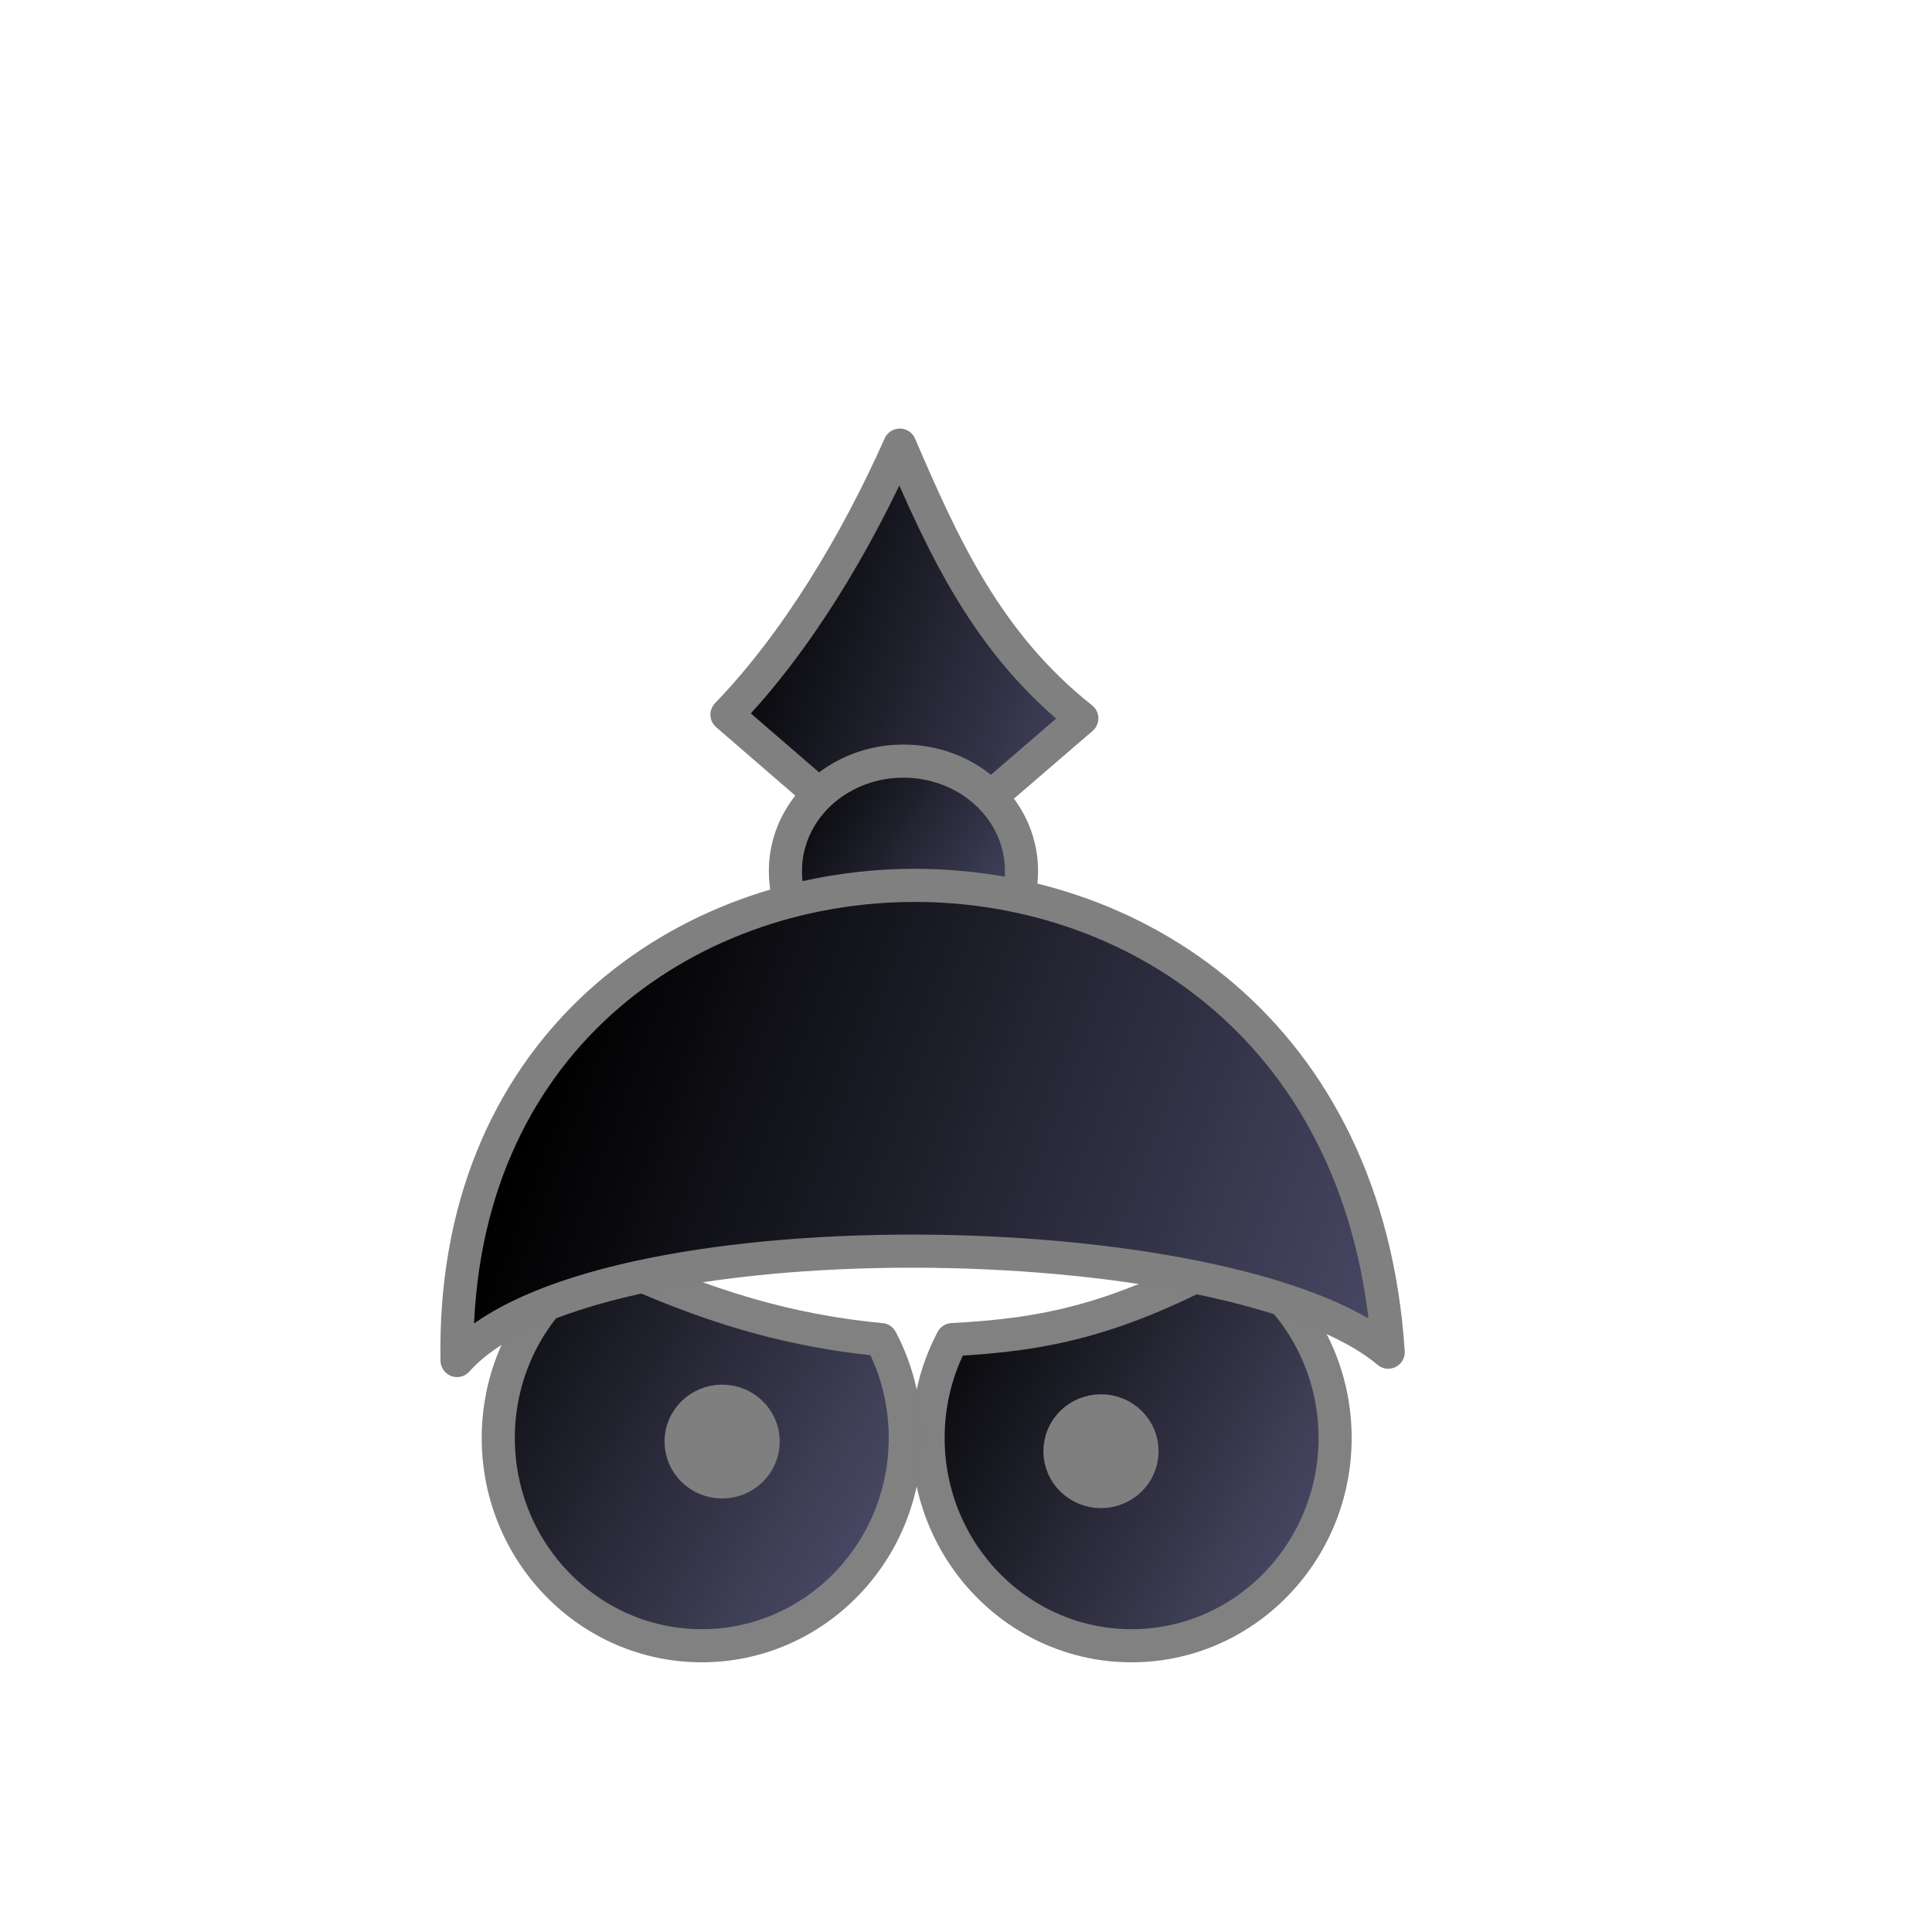
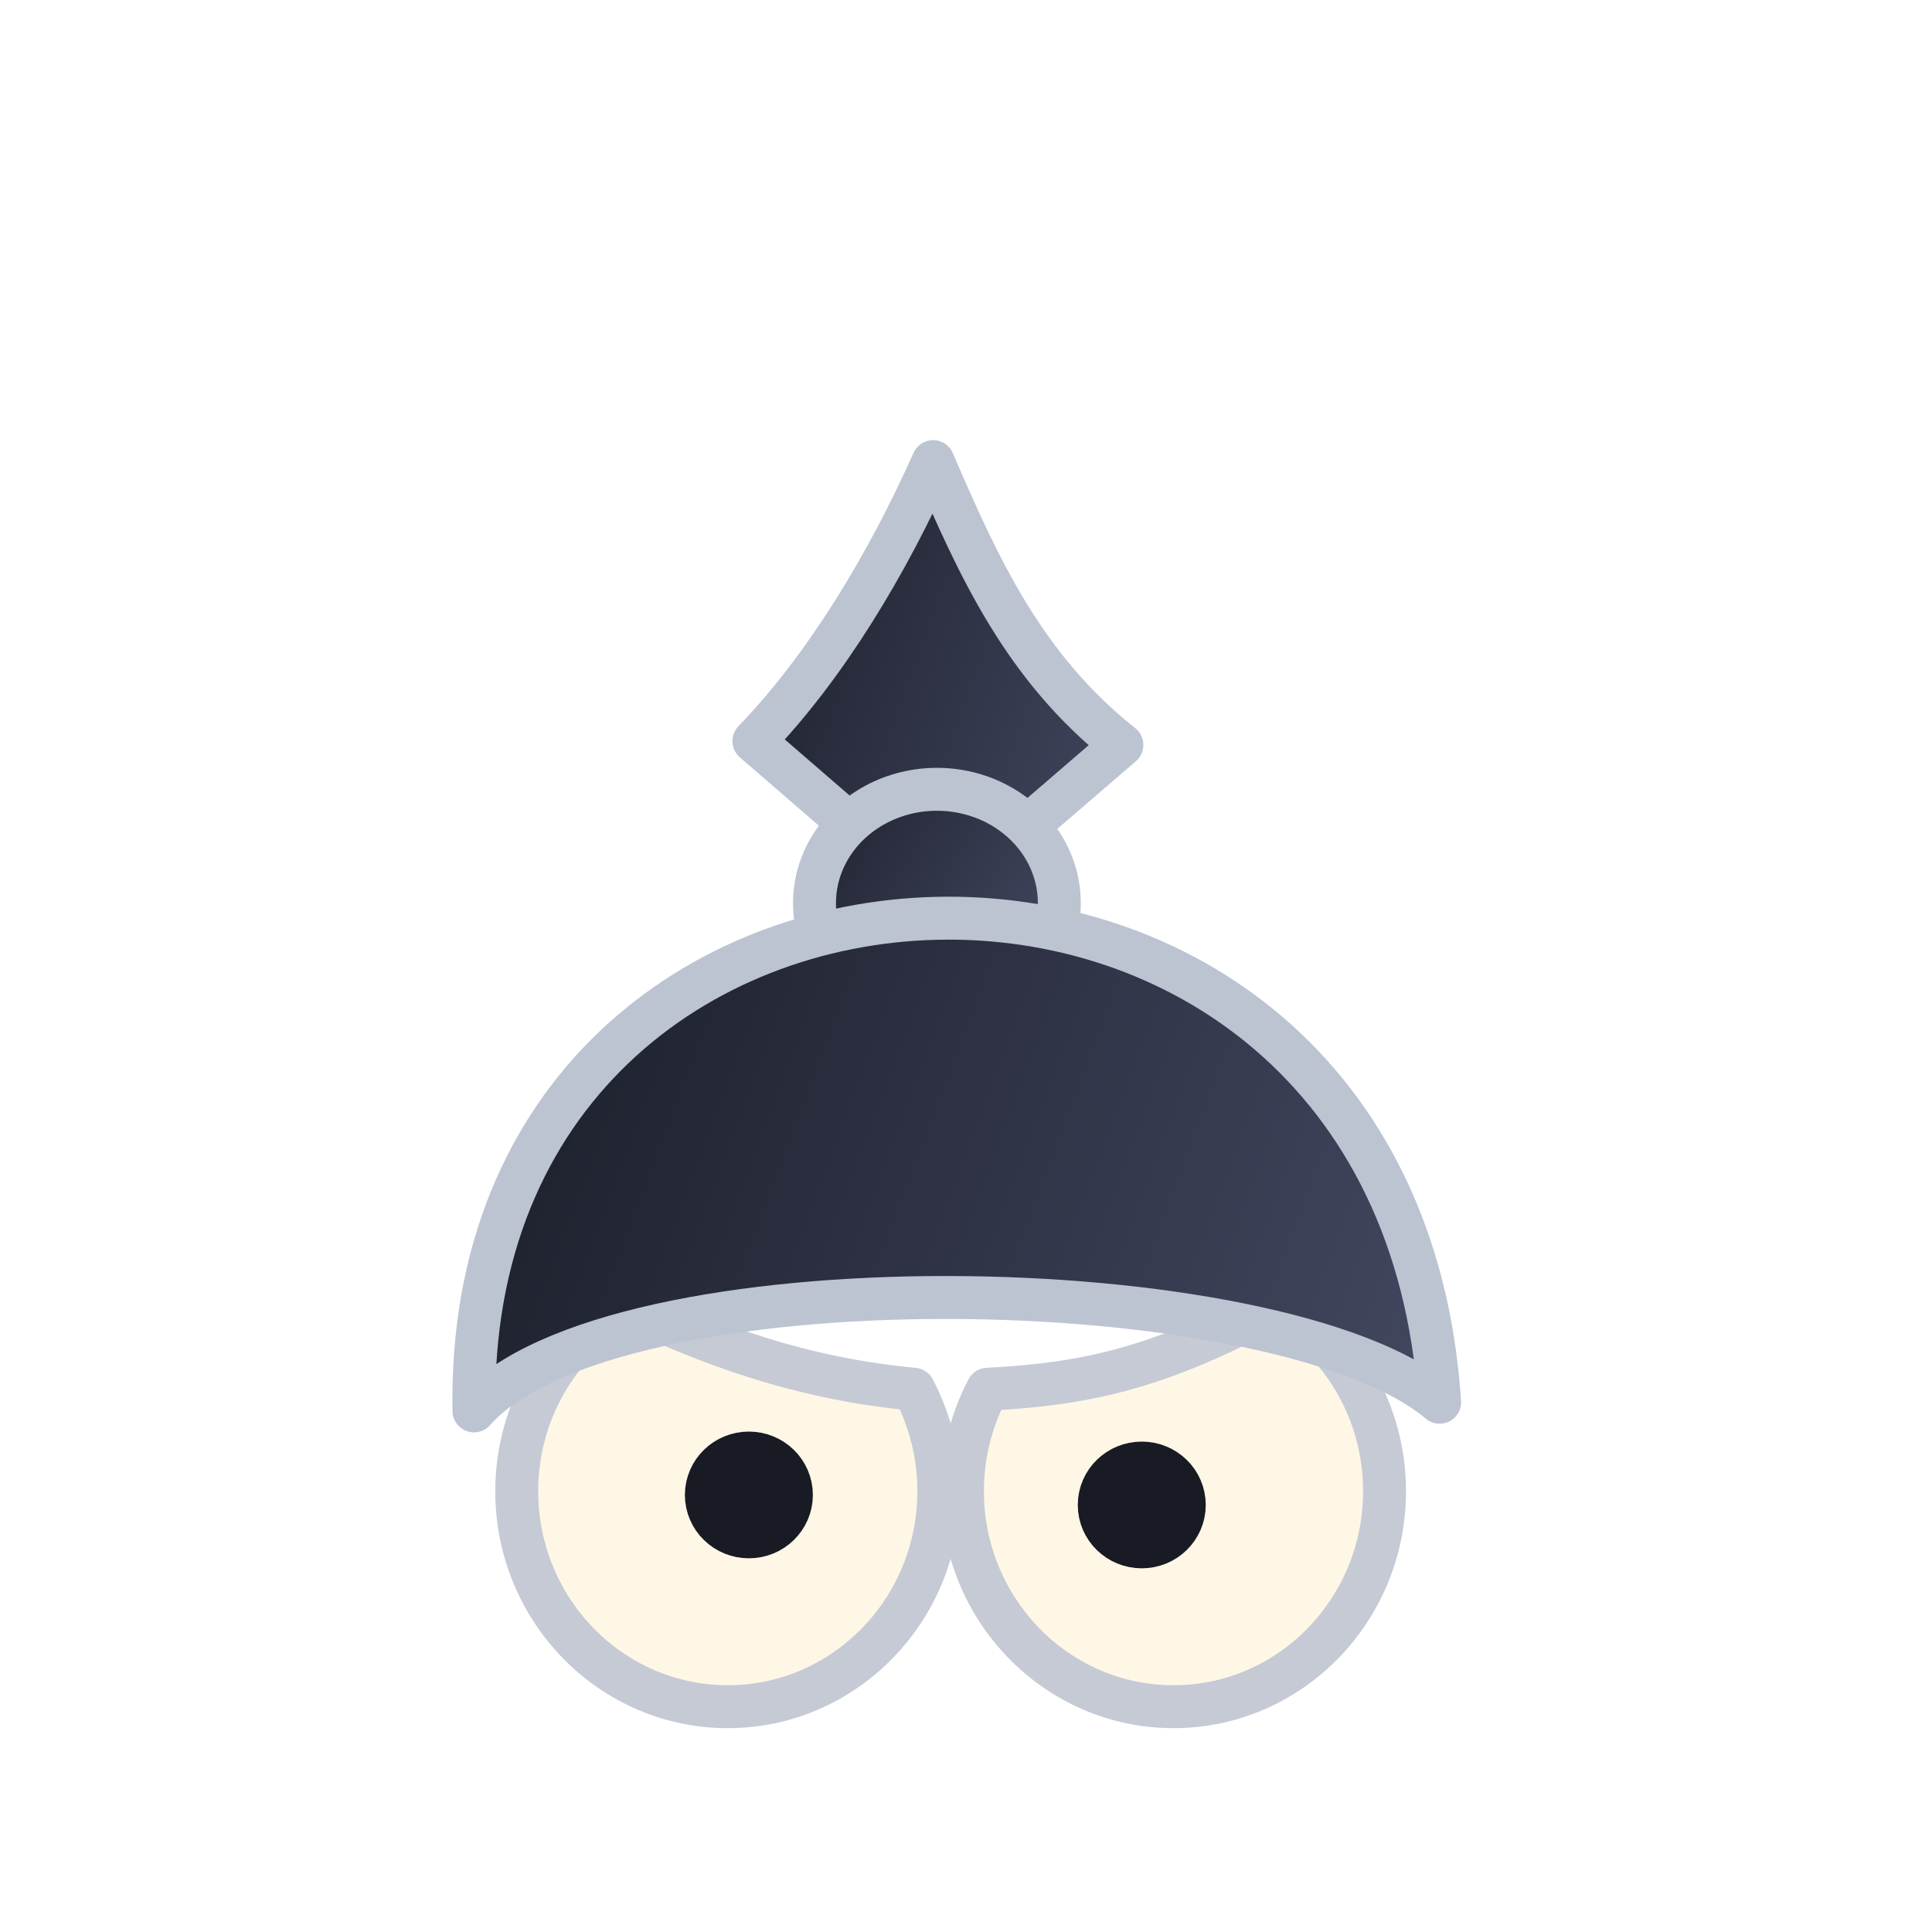
- <svg xmlns="http://www.w3.org/2000/svg" xmlns:xlink="http://www.w3.org/1999/xlink" width="700pt" height="700pt" id="svg36220" version="1.0">
+ <svg xmlns="http://www.w3.org/2000/svg" xmlns:xlink="http://www.w3.org/1999/xlink" viewBox="0 0 900 900" width="128" height="128" id="svg36220" version="1.0">
  <defs id="defs36222">
    <linearGradient id="linearGradient2507">
-       <stop style="stop-color:#000000;stop-opacity:1" offset="0" id="stop2509" />
-       <stop style="stop-color:#505070;stop-opacity:1" offset="1" id="stop2511" />
+       <stop style="stop-color:#202330;stop-opacity:1" offset="0" id="stop2509" />
+       <stop style="stop-color:#454b65;stop-opacity:1" offset="1" id="stop2511" />
    </linearGradient>
    <linearGradient xlink:href="#linearGradient2507" id="linearGradient5892" gradientUnits="userSpaceOnUse" gradientTransform="matrix(0.912124,0,0,0.876973,58.9007,148.9545)" x1="224.065" y1="423.884" x2="710.132" y2="599.749" />
    <linearGradient xlink:href="#linearGradient2507" id="linearGradient5897" gradientUnits="userSpaceOnUse" x1="204.25" y1="662.388" x2="421.718" y2="792" gradientTransform="matrix(1.101156,0,0,1.101156,-44.79643,-66.05735)" />
    <linearGradient xlink:href="#linearGradient2507" id="linearGradient5901" gradientUnits="userSpaceOnUse" x1="468.236" y1="681.244" x2="270.869" y2="792" gradientTransform="matrix(-1.101156,0,0,1.101156,930.4829,-66.05735)" />
    <linearGradient xlink:href="#linearGradient2507" id="linearGradient2226" gradientUnits="userSpaceOnUse" x1="321.983" y1="380.025" x2="469.976" y2="469.592" />
    <linearGradient xlink:href="#linearGradient2507" id="linearGradient2243" x1="338.482" y1="308.136" x2="550.115" y2="385.918" gradientUnits="userSpaceOnUse" gradientTransform="translate(1.714045,9.428091)" />
  </defs>
  <g id="layer1">
-     <path id="path5899" d="M 595.216,607.403 C 624.927,624.676 644.974,657.292 644.974,694.67 C 644.974,750.072 600.932,795.047 546.661,795.047 C 492.391,795.047 448.349,750.072 448.349,694.67 C 448.349,677.478 452.577,661.298 460.049,647.148 C 505.104,644.829 539.778,637.714 595.216,607.403 z " style="opacity:0.99;fill:url(#linearGradient5901);fill-opacity:1;fill-rule:evenodd;stroke:#808080;stroke-width:16;stroke-linecap:round;stroke-linejoin:round;stroke-miterlimit:4;stroke-dasharray:none;stroke-dashoffset:0;stroke-opacity:1" />
-     <path style="opacity:0.99;fill:#808080;fill-opacity:1;fill-rule:evenodd;stroke:#808080;stroke-width:18.427;stroke-linecap:round;stroke-linejoin:round;stroke-miterlimit:4;stroke-dasharray:none;stroke-dashoffset:0;stroke-opacity:1" id="path2231" d="M 422.054 340.25 A 23.202 22.097 0 1 1  375.65,340.25 A 23.202 22.097 0 1 1  422.054 340.25 z" transform="matrix(0.85853,0,0,0.87813,189.4521,402.2825)" />
-     <path style="opacity:0.99;fill:url(#linearGradient5897);fill-opacity:1;fill-rule:evenodd;stroke:#808080;stroke-width:16;stroke-linecap:round;stroke-linejoin:round;stroke-miterlimit:4;stroke-dasharray:none;stroke-dashoffset:0;stroke-opacity:1" d="M 290.471,607.403 C 260.76,624.676 240.713,657.292 240.713,694.67 C 240.713,750.072 284.755,795.047 339.025,795.047 C 393.296,795.047 437.338,750.072 437.338,694.67 C 437.338,677.478 433.11,661.298 425.638,647.148 C 372.342,642.14 330.044,626.134 290.471,607.403 z " id="path5795" />
-     <path transform="matrix(0.85853,0,0,0.87813,6.432124,397.6178)" d="M 422.054 340.25 A 23.202 22.097 0 1 1  375.65,340.25 A 23.202 22.097 0 1 1  422.054 340.25 z" id="path5797" style="opacity:0.99;fill:#808080;fill-opacity:1;fill-rule:evenodd;stroke:#808080;stroke-width:18.427;stroke-linecap:round;stroke-linejoin:round;stroke-miterlimit:4;stroke-dasharray:none;stroke-dashoffset:0;stroke-opacity:1" />
-     <path style="fill:url(#linearGradient2243);fill-opacity:1;fill-rule:evenodd;stroke:#808080;stroke-width:16;stroke-linecap:round;stroke-linejoin:round;stroke-miterlimit:4;stroke-dasharray:none;stroke-opacity:1" d="M 434.692,215.034 C 413.541,262.45 384.862,310.34 351.196,345.242 L 437.763,420.095 L 522.616,347.027 C 476.729,310.652 455.714,263.841 434.692,215.034 z " id="path1340" />
-     <path style="fill:url(#linearGradient2226);fill-opacity:1;stroke:#808080;stroke-width:18.52;stroke-linecap:round;stroke-linejoin:round;stroke-miterlimit:4;stroke-dasharray:none;stroke-opacity:1" id="path1331" d="M 461.976 422.452 A 65.997 61.283 0 1 1  329.983,422.452 A 65.997 61.283 0 1 1  461.976 422.452 z" transform="matrix(0.863918,0,0,0.863918,94.35938,55.87036)" />
-     <path style="fill:url(#linearGradient5892);fill-opacity:1;fill-rule:evenodd;stroke:#808080;stroke-width:16;stroke-linecap:round;stroke-linejoin:round;stroke-miterlimit:4;stroke-dasharray:none;stroke-opacity:1" d="M 220.795,657.255 C 215.466,360.599 650.419,343.341 670.628,653.219 C 595.531,589.99 284.597,584.965 220.795,657.255 z " id="path4352" />
+     <path id="path5899" d="M 595.216,607.403 C 624.927,624.676 644.974,657.292 644.974,694.67 C 644.974,750.072 600.932,795.047 546.661,795.047 C 492.391,795.047 448.349,750.072 448.349,694.67 C 448.349,677.478 452.577,661.298 460.049,647.148 C 505.104,644.829 539.778,637.714 595.216,607.403 z " style="opacity:0.99;fill:#fff7e6;fill-opacity:1;fill-rule:evenodd;stroke:#c5cad5;stroke-width:20;stroke-linecap:round;stroke-linejoin:round;stroke-miterlimit:4;stroke-dasharray:none;stroke-dashoffset:0;stroke-opacity:1" />
+     <path style="opacity:0.99;fill:#161922;fill-opacity:1;fill-rule:evenodd;stroke:#161922;stroke-width:23.034;stroke-linecap:round;stroke-linejoin:round;stroke-miterlimit:4;stroke-dasharray:none;stroke-dashoffset:0;stroke-opacity:1" id="path2231" d="M 422.054 340.25 A 23.202 22.097 0 1 1  375.65,340.25 A 23.202 22.097 0 1 1  422.054 340.25 z" transform="matrix(0.85853,0,0,0.87813,189.4521,402.2825)" />
+     <path style="opacity:0.99;fill:#fff7e6;fill-opacity:1;fill-rule:evenodd;stroke:#c5cad5;stroke-width:20;stroke-linecap:round;stroke-linejoin:round;stroke-miterlimit:4;stroke-dasharray:none;stroke-dashoffset:0;stroke-opacity:1" d="M 290.471,607.403 C 260.76,624.676 240.713,657.292 240.713,694.67 C 240.713,750.072 284.755,795.047 339.025,795.047 C 393.296,795.047 437.338,750.072 437.338,694.67 C 437.338,677.478 433.11,661.298 425.638,647.148 C 372.342,642.14 330.044,626.134 290.471,607.403 z " id="path5795" />
+     <path transform="matrix(0.85853,0,0,0.87813,6.432124,397.6178)" d="M 422.054 340.25 A 23.202 22.097 0 1 1  375.65,340.25 A 23.202 22.097 0 1 1  422.054 340.25 z" id="path5797" style="opacity:0.99;fill:#161922;fill-opacity:1;fill-rule:evenodd;stroke:#161922;stroke-width:23.034;stroke-linecap:round;stroke-linejoin:round;stroke-miterlimit:4;stroke-dasharray:none;stroke-dashoffset:0;stroke-opacity:1" />
+     <path style="fill:url(#linearGradient2243);fill-opacity:1;fill-rule:evenodd;stroke:#bcc4d2;stroke-width:20;stroke-linecap:round;stroke-linejoin:round;stroke-miterlimit:4;stroke-dasharray:none;stroke-opacity:1" d="M 434.692,215.034 C 413.541,262.45 384.862,310.34 351.196,345.242 L 437.763,420.095 L 522.616,347.027 C 476.729,310.652 455.714,263.841 434.692,215.034 z " id="path1340" />
+     <path style="fill:url(#linearGradient2226);fill-opacity:1;stroke:#bcc4d2;stroke-width:23.15;stroke-linecap:round;stroke-linejoin:round;stroke-miterlimit:4;stroke-dasharray:none;stroke-opacity:1" id="path1331" d="M 461.976 422.452 A 65.997 61.283 0 1 1  329.983,422.452 A 65.997 61.283 0 1 1  461.976 422.452 z" transform="matrix(0.863918,0,0,0.863918,94.35938,55.87036)" />
+     <path style="fill:url(#linearGradient5892);fill-opacity:1;fill-rule:evenodd;stroke:#bcc4d2;stroke-width:20;stroke-linecap:round;stroke-linejoin:round;stroke-miterlimit:4;stroke-dasharray:none;stroke-opacity:1" d="M 220.795,657.255 C 215.466,360.599 650.419,343.341 670.628,653.219 C 595.531,589.99 284.597,584.965 220.795,657.255 z " id="path4352" />
  </g>
</svg>
